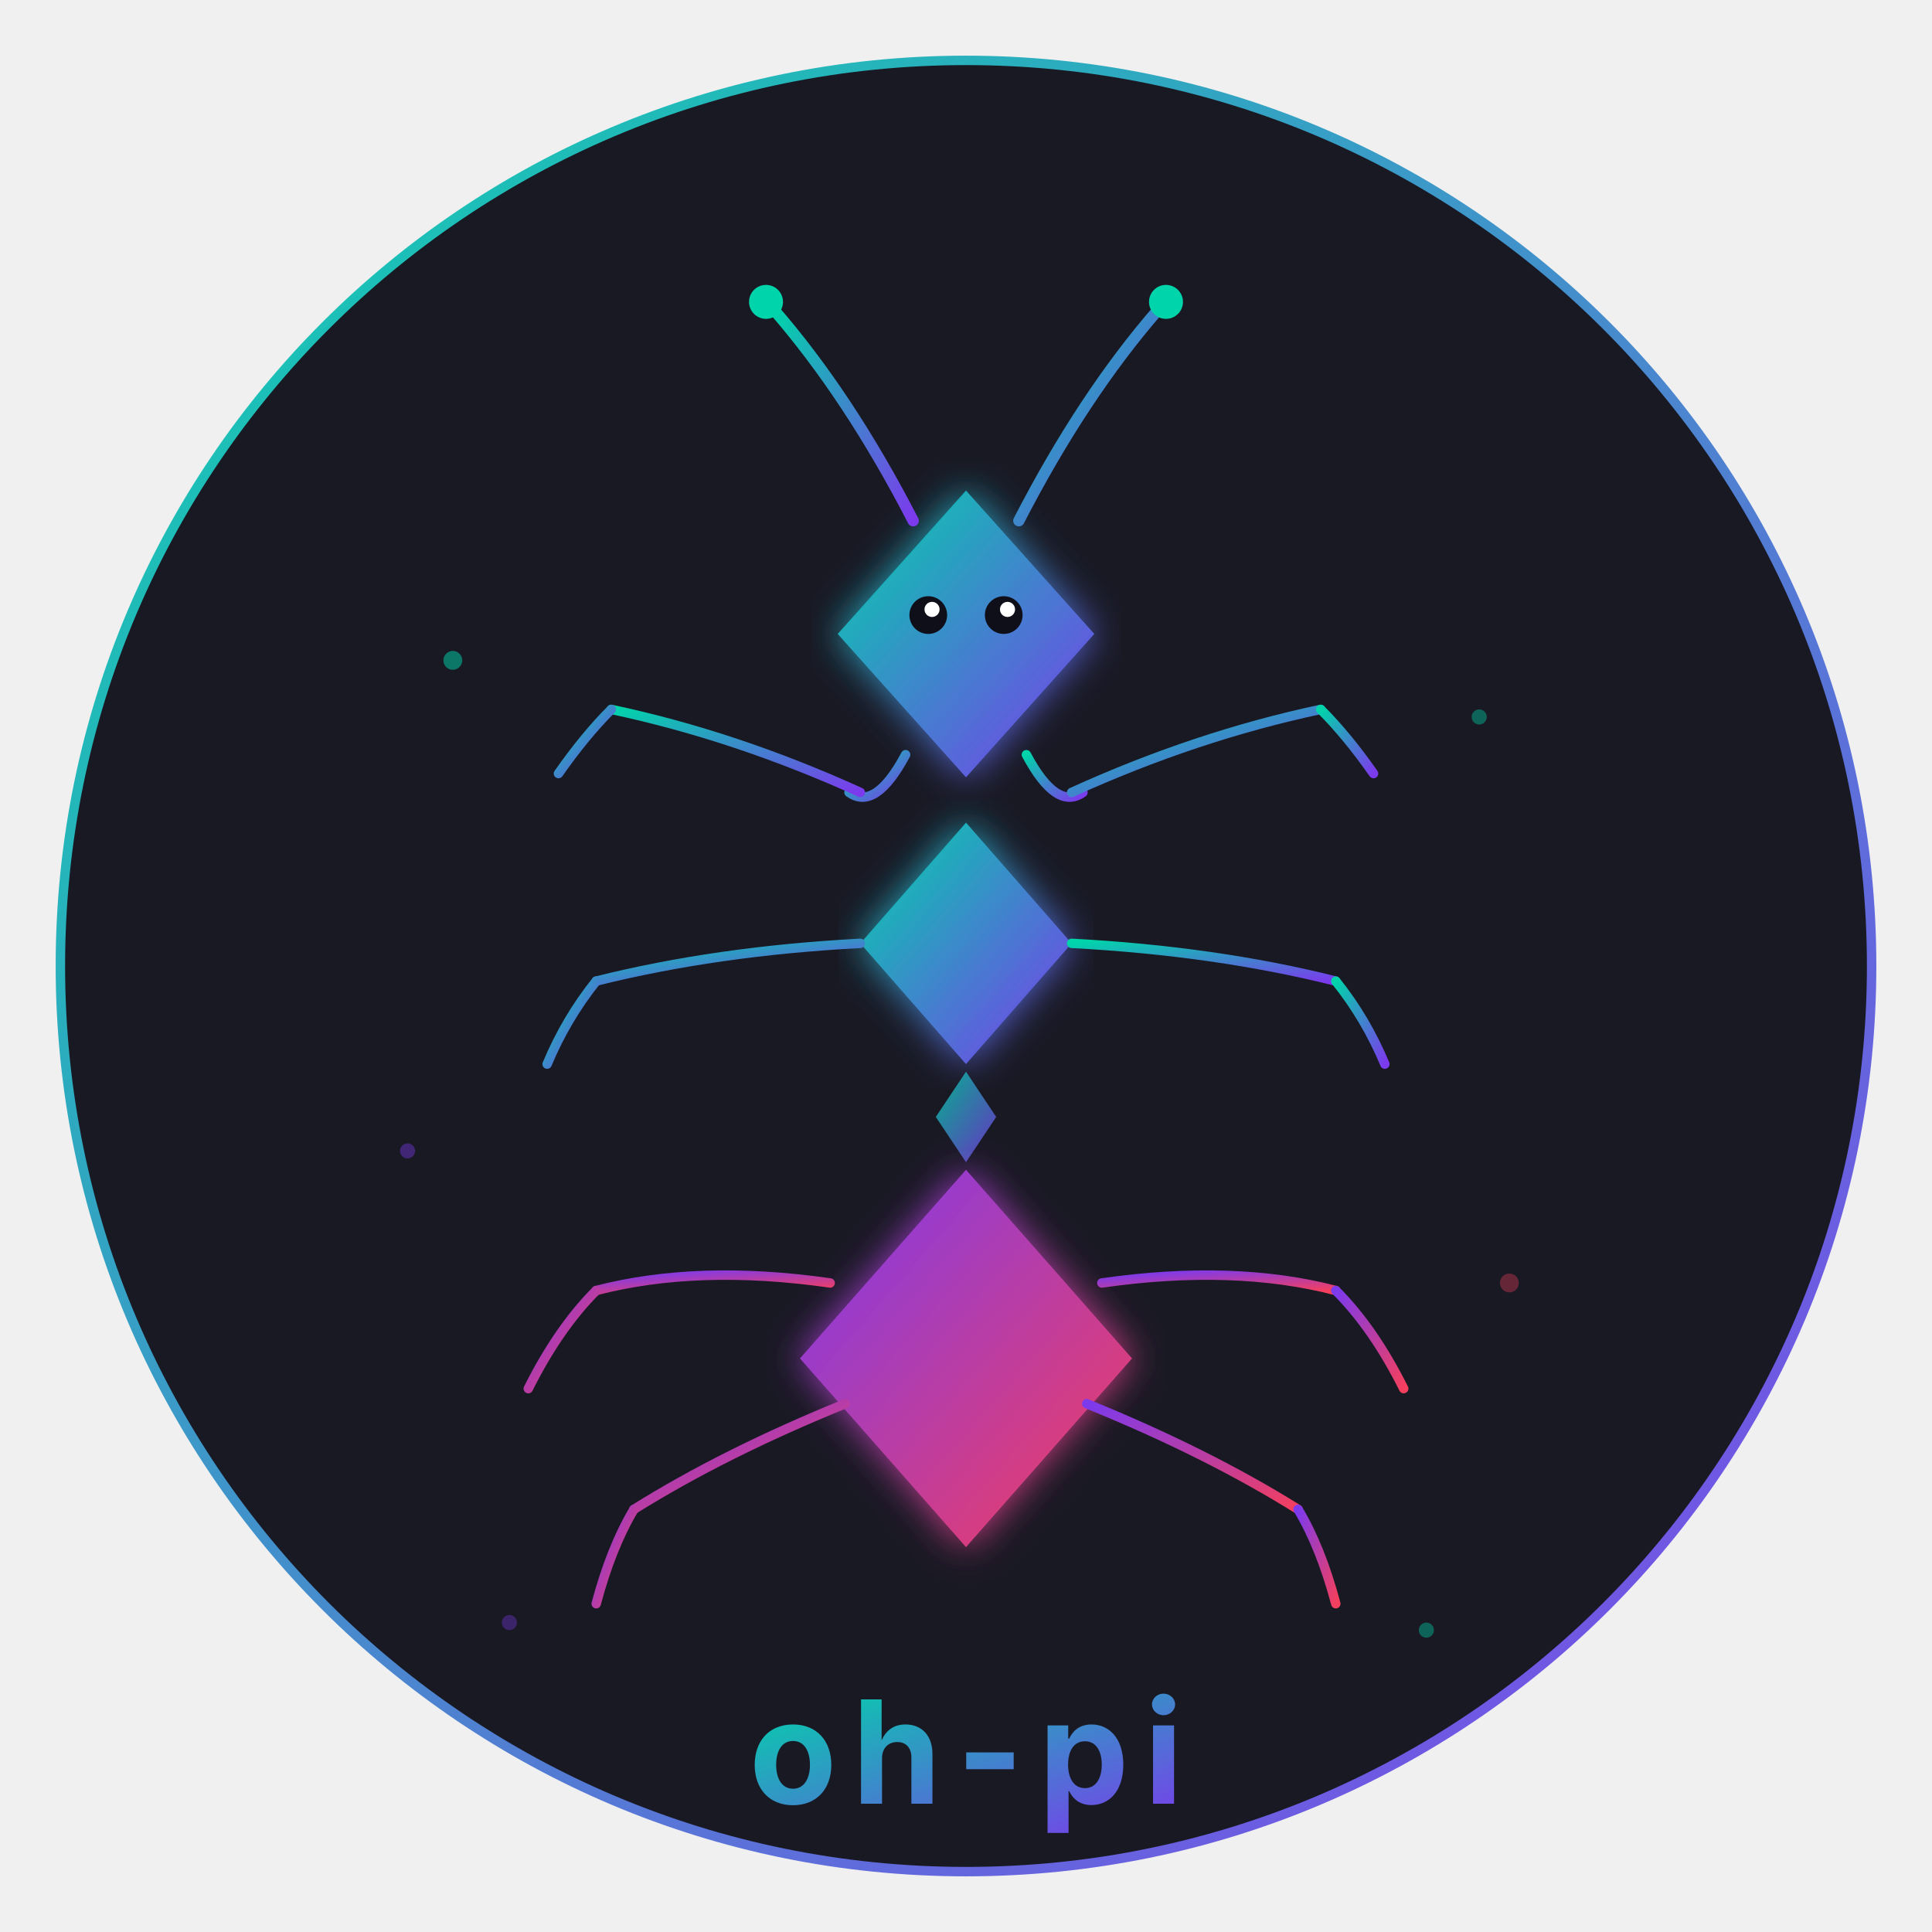
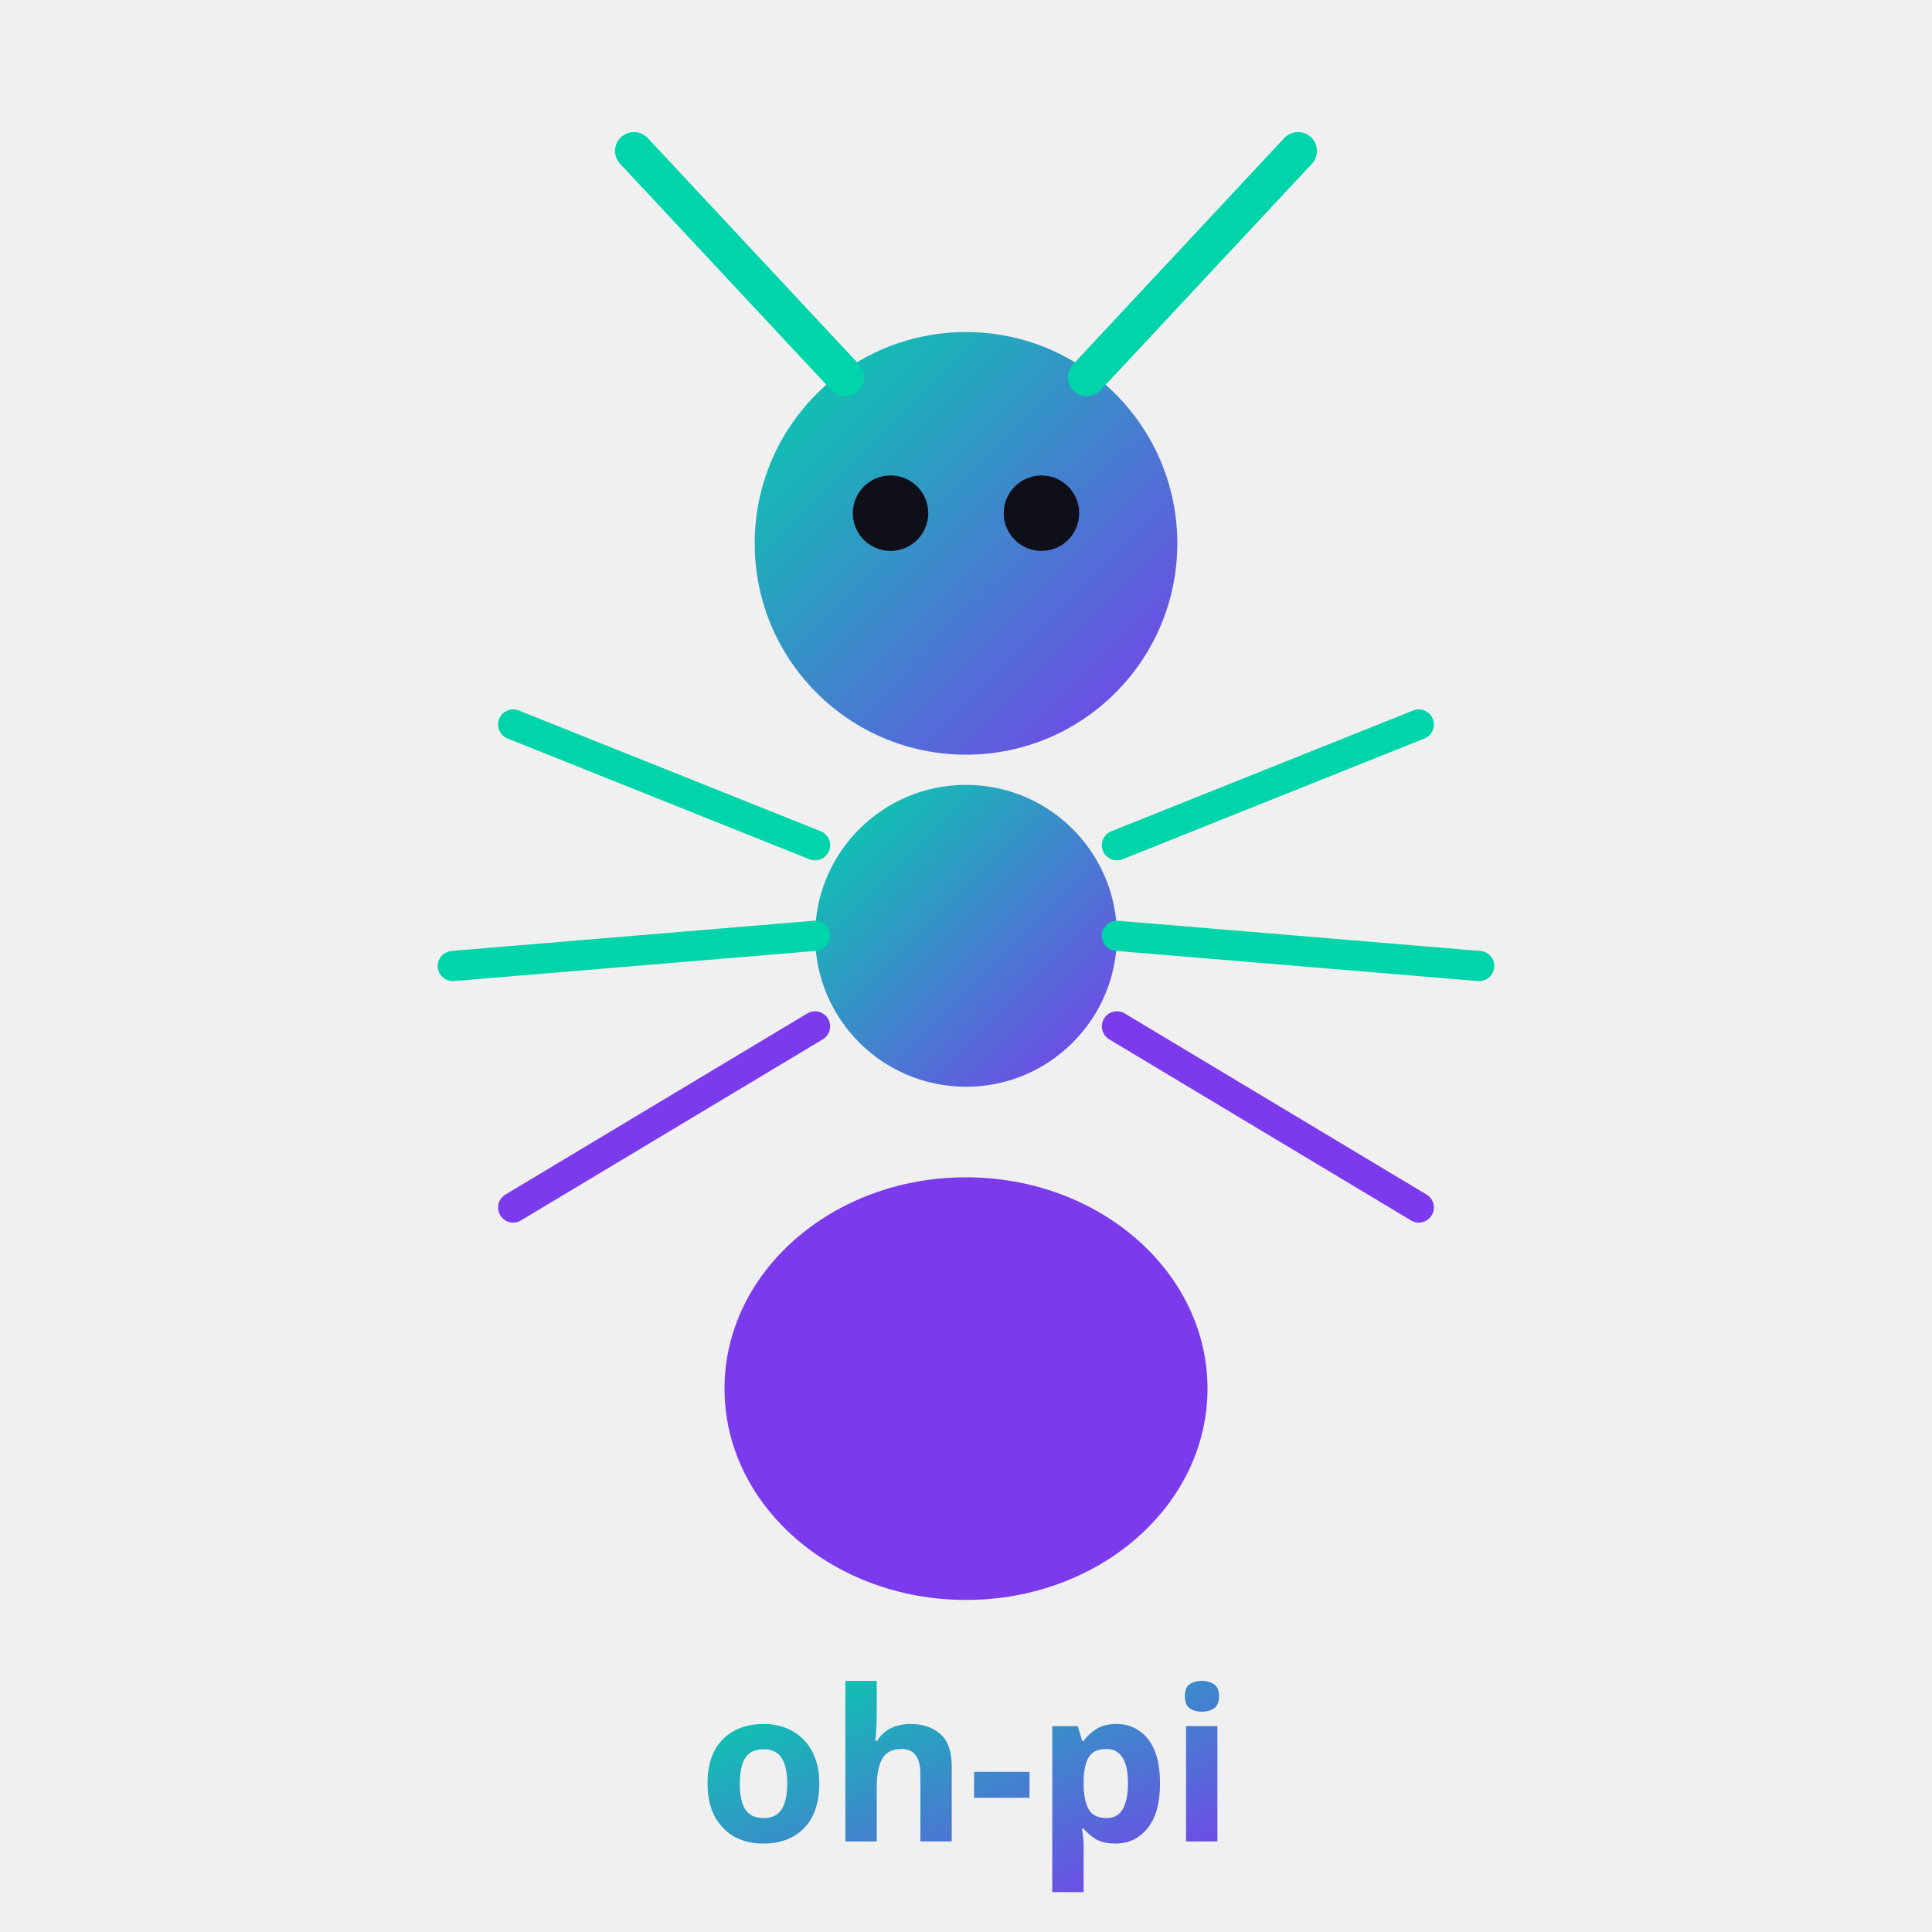
- <svg xmlns="http://www.w3.org/2000/svg" viewBox="0 0 512 512" fill="none">
+ <svg xmlns="http://www.w3.org/2000/svg" viewBox="0 0 128 128">
  <defs>
-     <linearGradient id="g1" x1="0%" y1="0%" x2="100%" y2="100%">
+     <linearGradient id="g" x1="0" y1="0" x2="1" y2="1">
      <stop offset="0%" stop-color="#00d4aa" />
      <stop offset="100%" stop-color="#7c3aed" />
    </linearGradient>
-     <linearGradient id="g2" x1="0%" y1="0%" x2="100%" y2="100%">
-       <stop offset="0%" stop-color="#7c3aed" />
-       <stop offset="100%" stop-color="#f43f5e" />
-     </linearGradient>
-     <filter id="glow">
-       <feGaussianBlur stdDeviation="5" result="blur" />
-       <feMerge>
-         <feMergeNode in="blur" />
-         <feMergeNode in="SourceGraphic" />
-       </feMerge>
-     </filter>
  </defs>
-   <circle cx="256" cy="256" r="240" fill="#0f0f1a" stroke="url(#g1)" stroke-width="2.5" opacity="0.95" />
-   <polygon points="256,130 290,168 256,206 222,168" fill="url(#g1)" filter="url(#glow)" />
-   <polygon points="256,218 284,250 256,282 228,250" fill="url(#g1)" filter="url(#glow)" />
-   <polygon points="256,284 264,296 256,308 248,296" fill="url(#g1)" opacity="0.8" />
-   <polygon points="256,310 300,360 256,410 212,360" fill="url(#g2)" filter="url(#glow)" />
-   <circle cx="246" cy="163" r="5" fill="#0f0f1a" />
-   <circle cx="266" cy="163" r="5" fill="#0f0f1a" />
-   <circle cx="247" cy="161.5" r="2" fill="#fff" />
-   <circle cx="267" cy="161.5" r="2" fill="#fff" />
-   <path d="M242 138 Q225 105 205 82" stroke="url(#g1)" stroke-width="3" stroke-linecap="round" fill="none" />
-   <path d="M270 138 Q287 105 307 82" stroke="url(#g1)" stroke-width="3" stroke-linecap="round" fill="none" />
-   <circle cx="203" cy="80" r="4.5" fill="#00d4aa" />
-   <circle cx="309" cy="80" r="4.5" fill="#00d4aa" />
-   <path d="M240 200 Q232 215 225 210" stroke="url(#g1)" stroke-width="2.5" stroke-linecap="round" fill="none" />
-   <path d="M272 200 Q280 215 287 210" stroke="url(#g1)" stroke-width="2.5" stroke-linecap="round" fill="none" />
-   <path d="M228 210 Q195 195 162 188" stroke="url(#g1)" stroke-width="2.5" stroke-linecap="round" fill="none" />
-   <path d="M162 188 Q155 195 148 205" stroke="url(#g1)" stroke-width="2.5" stroke-linecap="round" fill="none" />
-   <path d="M284 210 Q317 195 350 188" stroke="url(#g1)" stroke-width="2.5" stroke-linecap="round" fill="none" />
-   <path d="M350 188 Q357 195 364 205" stroke="url(#g1)" stroke-width="2.5" stroke-linecap="round" fill="none" />
-   <path d="M228 250 Q190 252 158 260" stroke="url(#g1)" stroke-width="2.5" stroke-linecap="round" fill="none" />
-   <path d="M158 260 Q150 270 145 282" stroke="url(#g1)" stroke-width="2.5" stroke-linecap="round" fill="none" />
-   <path d="M284 250 Q322 252 354 260" stroke="url(#g1)" stroke-width="2.5" stroke-linecap="round" fill="none" />
-   <path d="M354 260 Q362 270 367 282" stroke="url(#g1)" stroke-width="2.5" stroke-linecap="round" fill="none" />
-   <path d="M220 340 Q185 335 158 342" stroke="url(#g2)" stroke-width="2.5" stroke-linecap="round" fill="none" />
-   <path d="M158 342 Q148 352 140 368" stroke="url(#g2)" stroke-width="2.5" stroke-linecap="round" fill="none" />
-   <path d="M292 340 Q327 335 354 342" stroke="url(#g2)" stroke-width="2.5" stroke-linecap="round" fill="none" />
-   <path d="M354 342 Q364 352 372 368" stroke="url(#g2)" stroke-width="2.5" stroke-linecap="round" fill="none" />
-   <path d="M224 372 Q192 385 168 400" stroke="url(#g2)" stroke-width="2.5" stroke-linecap="round" fill="none" />
-   <path d="M168 400 Q162 410 158 425" stroke="url(#g2)" stroke-width="2.5" stroke-linecap="round" fill="none" />
-   <path d="M288 372 Q320 385 344 400" stroke="url(#g2)" stroke-width="2.5" stroke-linecap="round" fill="none" />
-   <path d="M344 400 Q350 410 354 425" stroke="url(#g2)" stroke-width="2.5" stroke-linecap="round" fill="none" />
-   <circle cx="120" cy="175" r="2.5" fill="#00d4aa" opacity="0.5" />
-   <circle cx="108" cy="305" r="2" fill="#7c3aed" opacity="0.4" />
-   <circle cx="392" cy="190" r="2" fill="#00d4aa" opacity="0.4" />
-   <circle cx="400" cy="340" r="2.5" fill="#f43f5e" opacity="0.35" />
-   <circle cx="135" cy="430" r="2" fill="#7c3aed" opacity="0.35" />
-   <circle cx="378" cy="432" r="2" fill="#00d4aa" opacity="0.4" />
-   <text x="256" y="478" text-anchor="middle" font-family="system-ui, -apple-system, sans-serif" font-weight="700" font-size="38" fill="url(#g1)" letter-spacing="4">oh-pi</text>
+   <circle cx="64" cy="36" r="14" fill="url(#g)" />
+   <circle cx="64" cy="62" r="10" fill="url(#g)" />
+   <ellipse cx="64" cy="92" rx="16" ry="14" fill="#7c3aed" />
+   <line x1="56" y1="25" x2="42" y2="10" stroke="#00d4aa" stroke-width="2.5" stroke-linecap="round" />
+   <line x1="72" y1="25" x2="86" y2="10" stroke="#00d4aa" stroke-width="2.5" stroke-linecap="round" />
+   <line x1="54" y1="56" x2="34" y2="48" stroke="#00d4aa" stroke-width="2" stroke-linecap="round" />
+   <line x1="74" y1="56" x2="94" y2="48" stroke="#00d4aa" stroke-width="2" stroke-linecap="round" />
+   <line x1="54" y1="62" x2="30" y2="64" stroke="#00d4aa" stroke-width="2" stroke-linecap="round" />
+   <line x1="74" y1="62" x2="98" y2="64" stroke="#00d4aa" stroke-width="2" stroke-linecap="round" />
+   <line x1="54" y1="68" x2="34" y2="80" stroke="#7c3aed" stroke-width="2" stroke-linecap="round" />
+   <line x1="74" y1="68" x2="94" y2="80" stroke="#7c3aed" stroke-width="2" stroke-linecap="round" />
+   <circle cx="59" cy="34" r="2.5" fill="#0f0f1a" />
+   <circle cx="69" cy="34" r="2.5" fill="#0f0f1a" />
+   <text x="64" y="122" text-anchor="middle" font-family="system-ui,sans-serif" font-weight="700" font-size="14" fill="url(#g)">oh-pi</text>
</svg>
